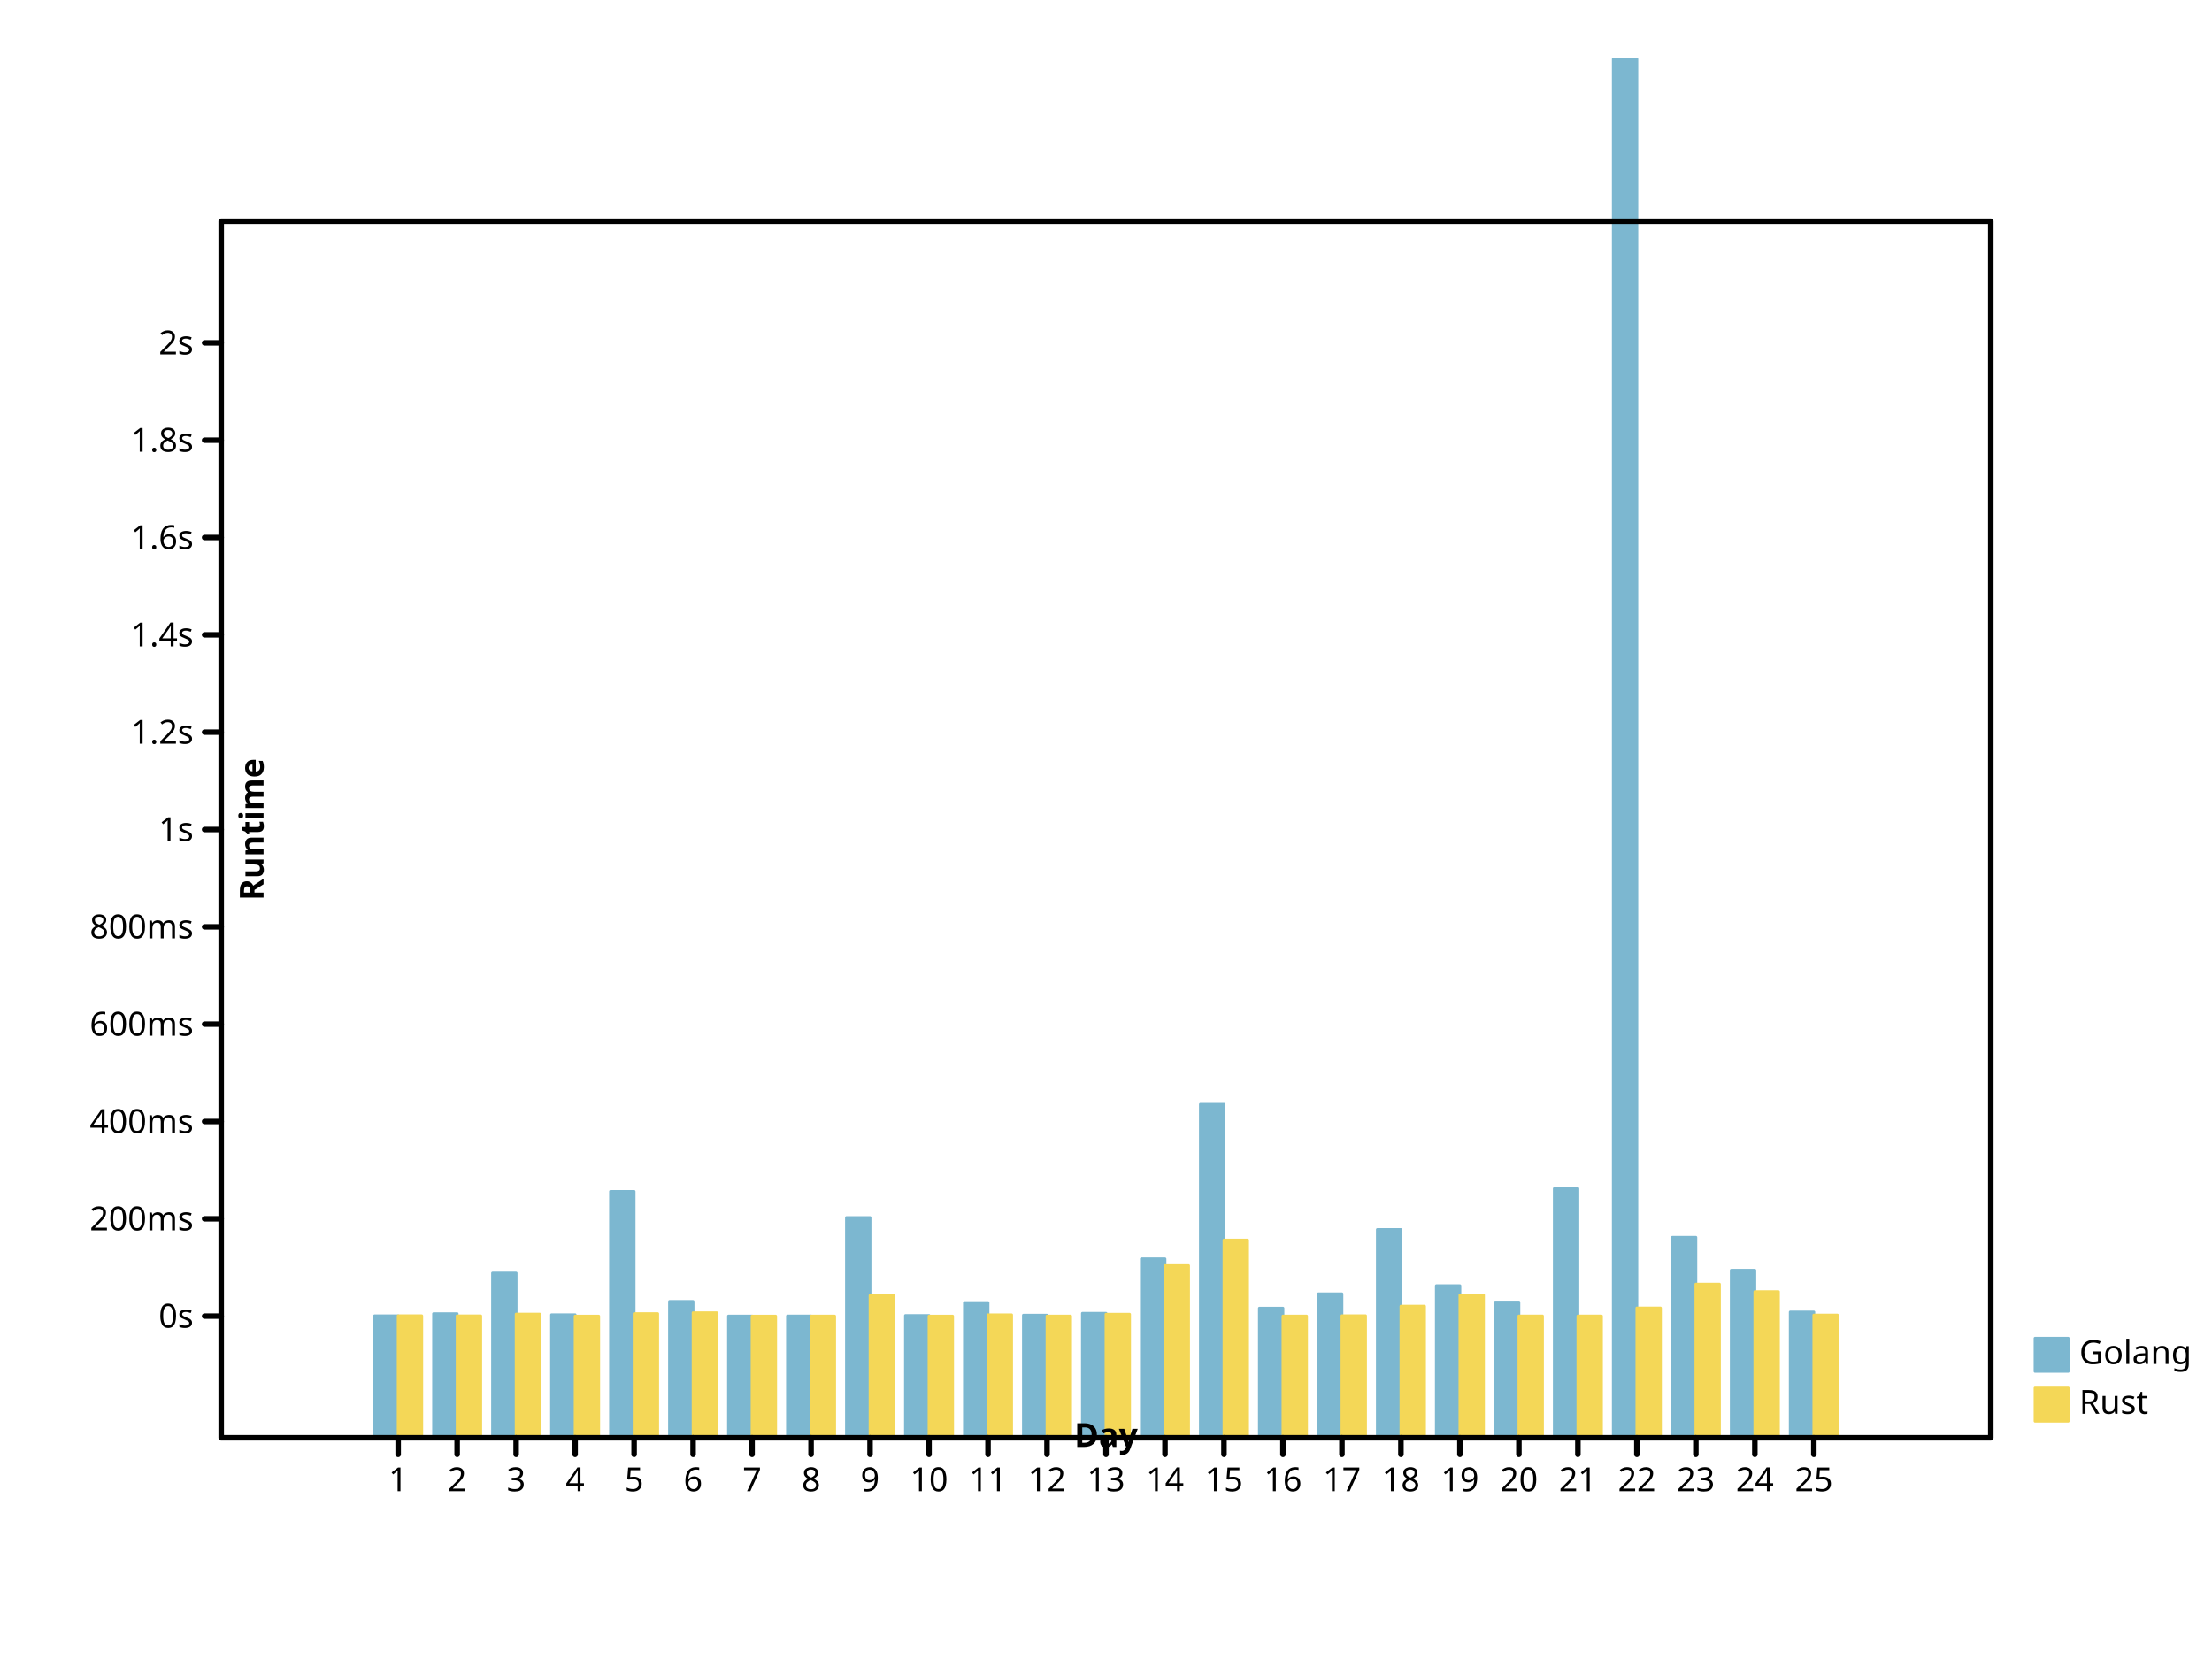
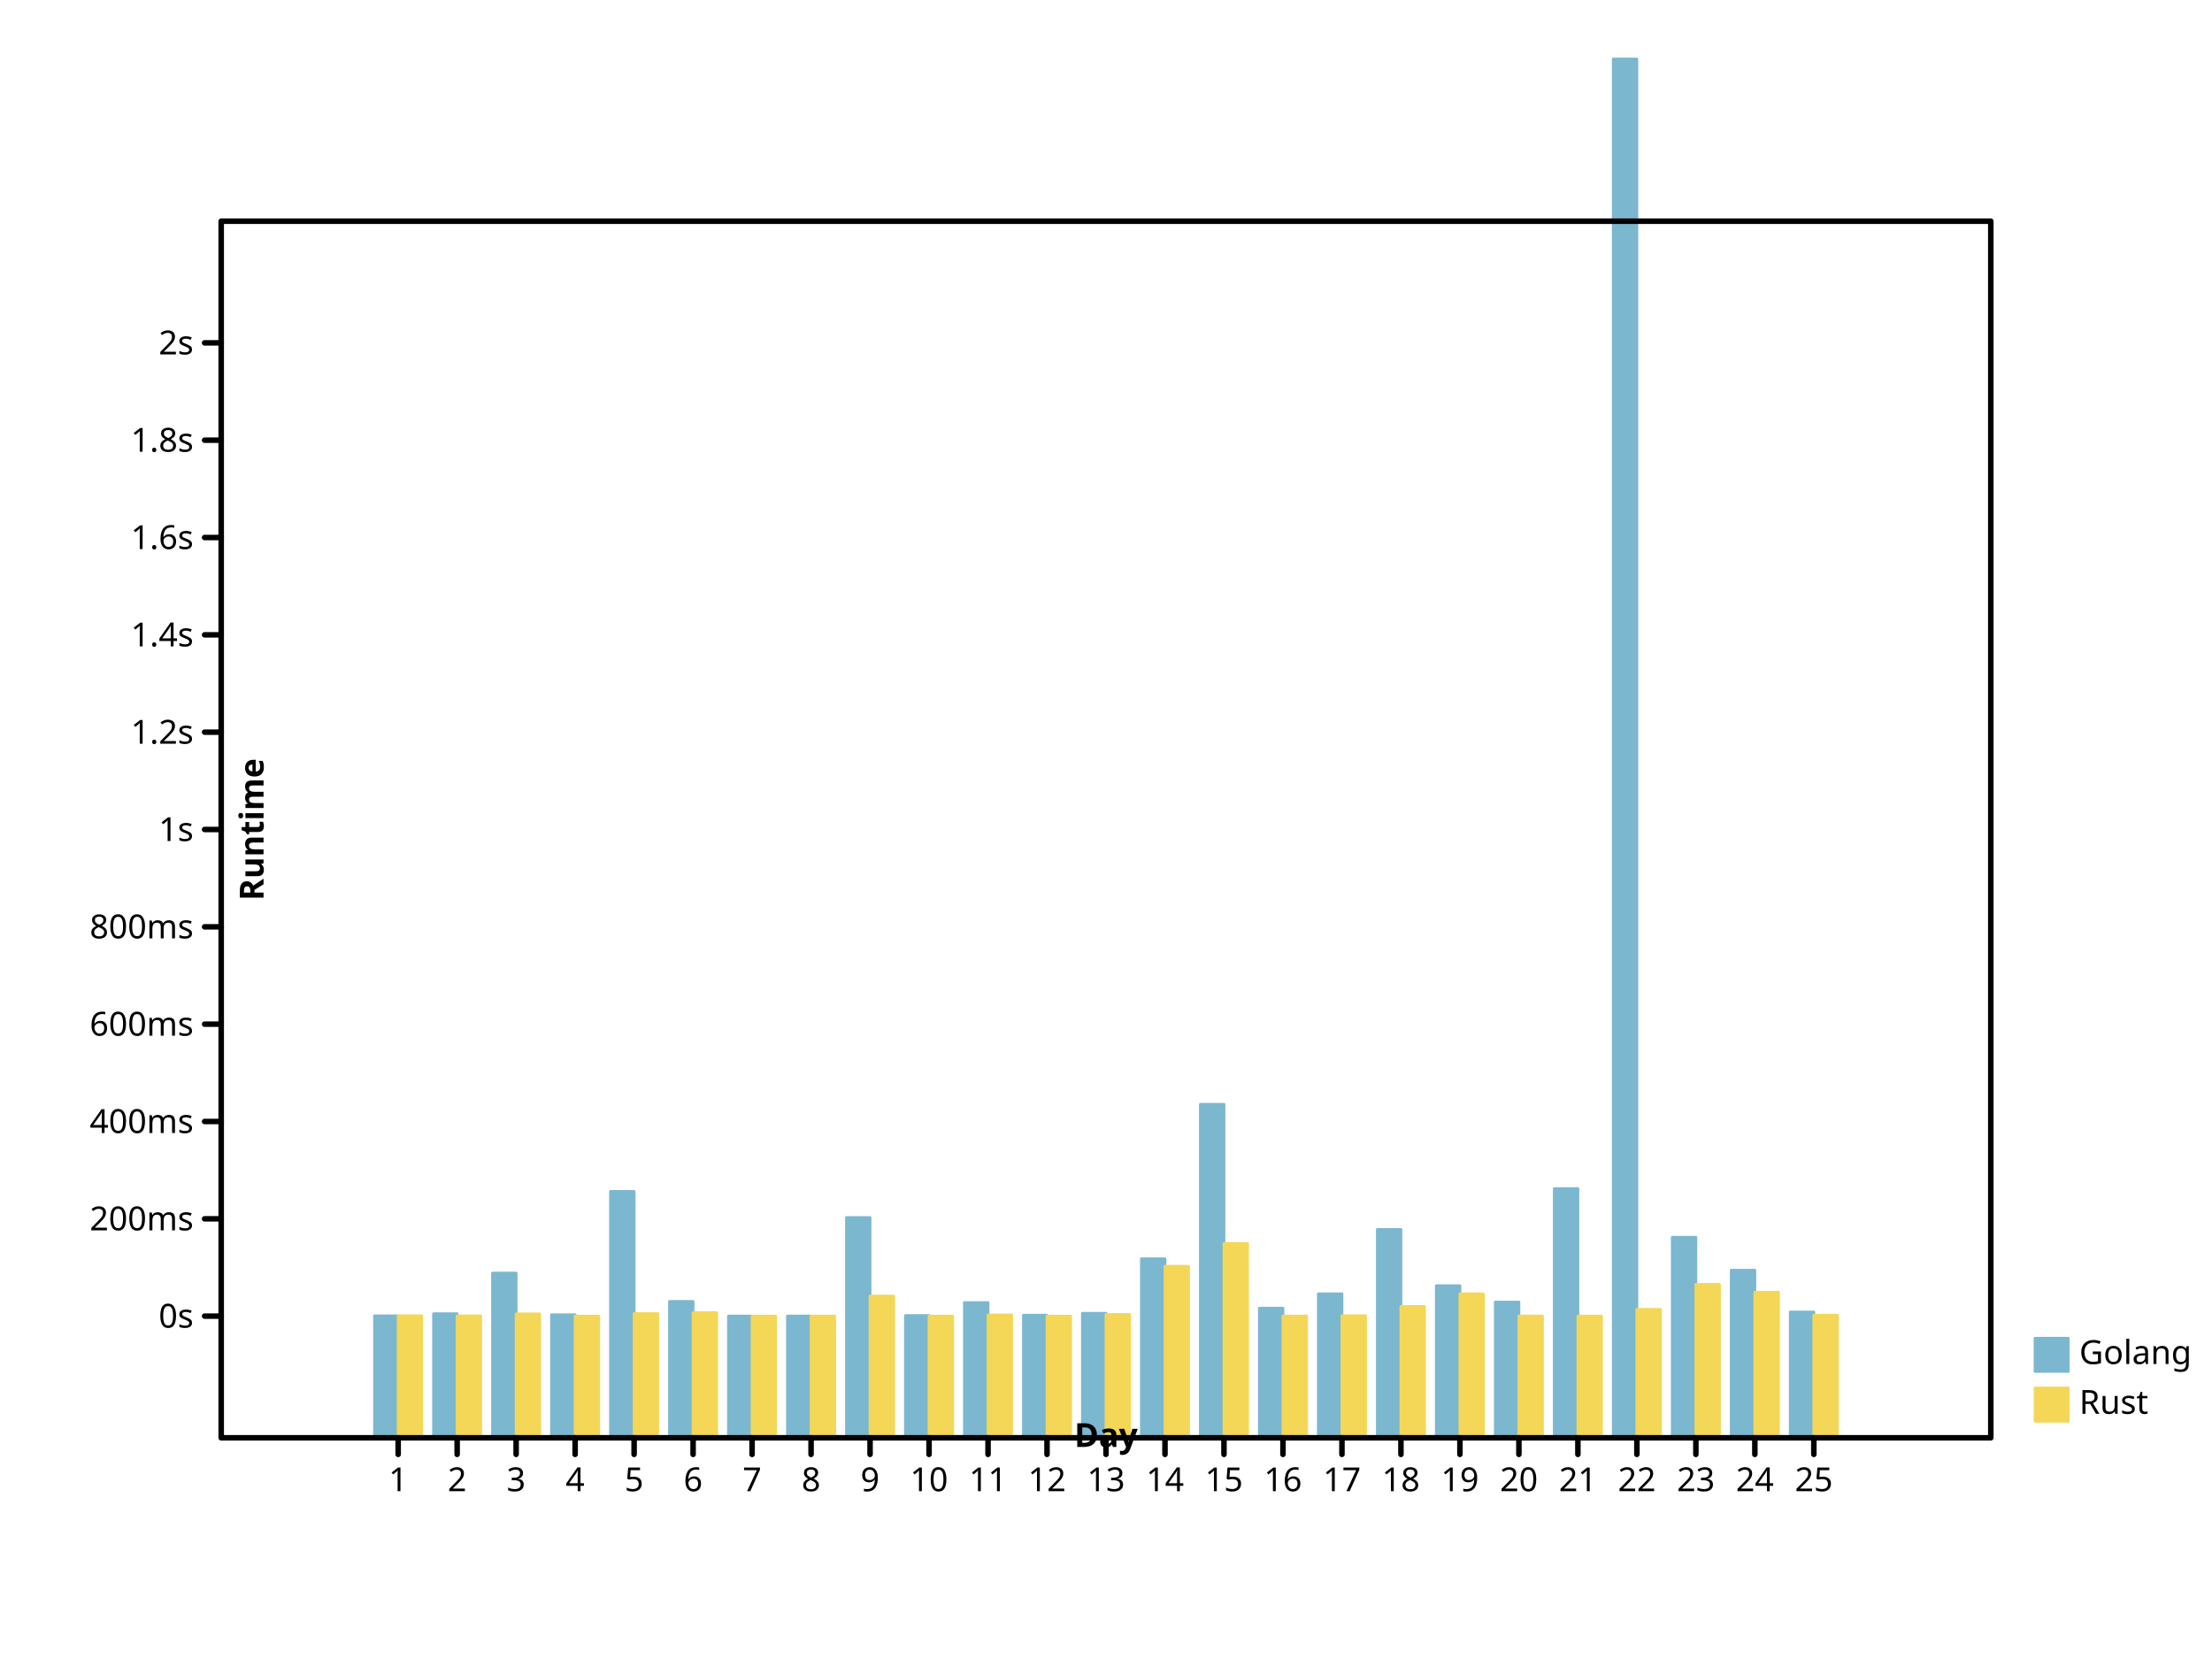
- <svg xmlns="http://www.w3.org/2000/svg" height="600" viewbox="0 0 800 600" preserveAspectRatio="xMidYMid meet" width="800">
+ <svg xmlns="http://www.w3.org/2000/svg" preserveAspectRatio="xMidYMid meet" width="800" height="600" viewbox="0 0 800 600">
  <defs>
    <marker id="circle" viewBox="0 0 10 10 " refX="5" refY="5" markerUnits="userSpaceOnUse" markerWidth="2%" markerHeight="2%">
-       <circle r="3" fill="none" stroke="black" cx="5" cy="5" />
+       <circle stroke="black" cx="5" cy="5" r="3" fill="none" />
    </marker>
-     <marker refX="5" refY="5" markerUnits="userSpaceOnUse" markerWidth="2%" markerHeight="2%" id="filled-circle" viewBox="0 0 10 10 ">
-       <circle r="3" fill="black" stroke="none" cx="5" cy="5" />
+     <marker refY="5" markerUnits="userSpaceOnUse" markerWidth="2%" markerHeight="2%" id="filled-circle" viewBox="0 0 10 10 " refX="5">
+       <circle fill="black" stroke="none" cx="5" cy="5" r="3" />
    </marker>
-     <marker markerHeight="2%" id="square" viewBox="0 0 10 10 " refX="5" refY="5" markerUnits="userSpaceOnUse" markerWidth="2%">
-       <rect fill="none" stroke="black" x="2" y="2" width="6" height="6" />
+     <marker id="square" viewBox="0 0 10 10 " refX="5" refY="5" markerUnits="userSpaceOnUse" markerWidth="2%" markerHeight="2%">
+       <rect stroke="black" x="2" y="2" width="6" height="6" fill="none" />
    </marker>
-     <marker refY="5" markerUnits="userSpaceOnUse" markerWidth="2%" markerHeight="2%" id="filled-square" viewBox="0 0 10 10 " refX="5">
-       <rect y="2" width="6" height="6" fill="black" stroke="none" x="2" />
+     <marker viewBox="0 0 10 10 " refX="5" refY="5" markerUnits="userSpaceOnUse" markerWidth="2%" markerHeight="2%" id="filled-square">
+       <rect height="6" fill="black" stroke="none" x="2" y="2" width="6" />
    </marker>
  </defs>
-   <g stroke="hsl(198, 47%, 65%)" stroke-width="1px" stroke-linecap="round" stroke-linejoin="round" transform="translate(80 520 )scale(1 -1 )" fill="hsl(198, 47%, 65%)">
-     <rect vector-effect="non-scaling-stroke" x="5.546667e+01" y="0" width="8.533333e+00" height="4.411344e+01" />
+   <g transform="translate(80 520 )scale(1 -1 )" fill="hsl(198, 47%, 65%)" stroke="hsl(198, 47%, 65%)" stroke-width="1px" stroke-linecap="round" stroke-linejoin="round">
+     <rect height="4.411344e+01" vector-effect="non-scaling-stroke" x="5.546667e+01" y="0" width="8.533333e+00" />
    <rect vector-effect="non-scaling-stroke" x="7.680000e+01" y="0" width="8.533333e+00" height="4.488668e+01" />
-     <rect width="8.533333e+00" height="5.956744e+01" vector-effect="non-scaling-stroke" x="9.813333e+01" y="0" />
-     <rect height="4.450090e+01" vector-effect="non-scaling-stroke" x="1.194667e+02" y="0" width="8.533333e+00" />
-     <rect vector-effect="non-scaling-stroke" x="1.408000e+02" y="0" width="8.533333e+00" height="8.910424e+01" />
-     <rect width="8.533333e+00" height="4.930535e+01" vector-effect="non-scaling-stroke" x="1.621333e+02" y="0" />
-     <rect width="8.533333e+00" height="4.403223e+01" vector-effect="non-scaling-stroke" x="1.834667e+02" y="0" />
-     <rect x="2.048000e+02" y="0" width="8.533333e+00" height="4.404383e+01" vector-effect="non-scaling-stroke" />
-     <rect vector-effect="non-scaling-stroke" x="2.261333e+02" y="0" width="8.533333e+00" height="7.965545e+01" />
-     <rect height="4.421793e+01" vector-effect="non-scaling-stroke" x="2.474667e+02" y="0" width="8.533333e+00" />
-     <rect vector-effect="non-scaling-stroke" x="2.688000e+02" y="0" width="8.533333e+00" height="4.889217e+01" />
+     <rect height="5.956744e+01" vector-effect="non-scaling-stroke" x="9.813333e+01" y="0" width="8.533333e+00" />
+     <rect vector-effect="non-scaling-stroke" x="1.194667e+02" y="0" width="8.533333e+00" height="4.450090e+01" />
+     <rect width="8.533333e+00" height="8.910424e+01" vector-effect="non-scaling-stroke" x="1.408000e+02" y="0" />
+     <rect vector-effect="non-scaling-stroke" x="1.621333e+02" y="0" width="8.533333e+00" height="4.930535e+01" />
+     <rect vector-effect="non-scaling-stroke" x="1.834667e+02" y="0" width="8.533333e+00" height="4.403223e+01" />
+     <rect width="8.533333e+00" height="4.404383e+01" vector-effect="non-scaling-stroke" x="2.048000e+02" y="0" />
+     <rect height="7.965545e+01" vector-effect="non-scaling-stroke" x="2.261333e+02" y="0" width="8.533333e+00" />
+     <rect vector-effect="non-scaling-stroke" x="2.474667e+02" y="0" width="8.533333e+00" height="4.421793e+01" />
+     <rect y="0" width="8.533333e+00" height="4.889217e+01" vector-effect="non-scaling-stroke" x="2.688000e+02" />
    <rect y="0" width="8.533333e+00" height="4.433675e+01" vector-effect="non-scaling-stroke" x="2.901333e+02" />
    <rect height="4.502286e+01" vector-effect="non-scaling-stroke" x="3.114667e+02" y="0" width="8.533333e+00" />
-     <rect x="3.328000e+02" y="0" width="8.533333e+00" height="6.472781e+01" vector-effect="non-scaling-stroke" />
-     <rect y="0" width="8.533333e+00" height="1.206203e+02" vector-effect="non-scaling-stroke" x="3.541333e+02" />
-     <rect height="4.688408e+01" vector-effect="non-scaling-stroke" x="3.754667e+02" y="0" width="8.533333e+00" />
-     <rect vector-effect="non-scaling-stroke" x="3.968000e+02" y="0" width="8.533333e+00" height="5.206799e+01" />
-     <rect y="0" width="8.533333e+00" height="7.533751e+01" vector-effect="non-scaling-stroke" x="4.181333e+02" />
-     <rect y="0" width="8.533333e+00" height="5.500452e+01" vector-effect="non-scaling-stroke" x="4.394667e+02" />
-     <rect width="8.533333e+00" height="4.908151e+01" vector-effect="non-scaling-stroke" x="4.608000e+02" y="0" />
-     <rect height="9.013012e+01" vector-effect="non-scaling-stroke" x="4.821333e+02" y="0" width="8.533333e+00" />
+     <rect y="0" width="8.533333e+00" height="6.472781e+01" vector-effect="non-scaling-stroke" x="3.328000e+02" />
+     <rect x="3.541333e+02" y="0" width="8.533333e+00" height="1.206203e+02" vector-effect="non-scaling-stroke" />
+     <rect y="0" width="8.533333e+00" height="4.688408e+01" vector-effect="non-scaling-stroke" x="3.754667e+02" />
+     <rect y="0" width="8.533333e+00" height="5.206799e+01" vector-effect="non-scaling-stroke" x="3.968000e+02" />
+     <rect x="4.181333e+02" y="0" width="8.533333e+00" height="7.533751e+01" vector-effect="non-scaling-stroke" />
+     <rect vector-effect="non-scaling-stroke" x="4.394667e+02" y="0" width="8.533333e+00" height="5.500452e+01" />
+     <rect y="0" width="8.533333e+00" height="4.908151e+01" vector-effect="non-scaling-stroke" x="4.608000e+02" />
+     <rect vector-effect="non-scaling-stroke" x="4.821333e+02" y="0" width="8.533333e+00" height="9.013012e+01" />
    <rect vector-effect="non-scaling-stroke" x="5.034667e+02" y="0" width="8.533333e+00" height="4.986591e+02" />
-     <rect vector-effect="non-scaling-stroke" x="5.248000e+02" y="0" width="8.533333e+00" height="7.252352e+01" />
-     <rect x="5.461333e+02" y="0" width="8.533333e+00" height="6.058916e+01" vector-effect="non-scaling-stroke" />
-     <rect y="0" width="8.533333e+00" height="4.549603e+01" vector-effect="non-scaling-stroke" x="5.674667e+02" />
+     <rect height="7.252352e+01" vector-effect="non-scaling-stroke" x="5.248000e+02" y="0" width="8.533333e+00" />
+     <rect y="0" width="8.533333e+00" height="6.058916e+01" vector-effect="non-scaling-stroke" x="5.461333e+02" />
+     <rect x="5.674667e+02" y="0" width="8.533333e+00" height="4.549603e+01" vector-effect="non-scaling-stroke" />
  </g>
-   <g stroke-linecap="round" stroke-linejoin="round" transform="translate(80 520 )scale(1 -1 )" fill="hsl(49, 88%, 65%)" stroke="hsl(49, 88%, 65%)" stroke-width="1px">
-     <rect y="0" width="8.533333e+00" height="4.412181e+01" vector-effect="non-scaling-stroke" x="64" />
-     <rect y="0" width="8.533333e+00" height="4.408610e+01" vector-effect="non-scaling-stroke" x="8.533333e+01" />
-     <rect vector-effect="non-scaling-stroke" x="1.066667e+02" y="0" width="8.533333e+00" height="4.473290e+01" />
-     <rect width="8.533333e+00" height="4.400193e+01" vector-effect="non-scaling-stroke" x="128" y="0" />
-     <rect width="8.533333e+00" height="4.489845e+01" vector-effect="non-scaling-stroke" x="1.493333e+02" y="0" />
-     <rect x="1.706667e+02" y="0" width="8.533333e+00" height="4.522680e+01" vector-effect="non-scaling-stroke" />
-     <rect vector-effect="non-scaling-stroke" x="192" y="0" width="8.533333e+00" height="4.400073e+01" />
-     <rect vector-effect="non-scaling-stroke" x="2.133333e+02" y="0" width="8.533333e+00" height="4.401247e+01" />
-     <rect height="5.147056e+01" vector-effect="non-scaling-stroke" x="2.346667e+02" y="0" width="8.533333e+00" />
-     <rect x="2.560000e+02" y="0" width="8.533333e+00" height="4.400101e+01" vector-effect="non-scaling-stroke" />
-     <rect y="0" width="8.533333e+00" height="4.447686e+01" vector-effect="non-scaling-stroke" x="2.773333e+02" />
-     <rect height="4.401192e+01" vector-effect="non-scaling-stroke" x="2.986667e+02" y="0" width="8.533333e+00" />
-     <rect y="0" width="8.533333e+00" height="4.468301e+01" vector-effect="non-scaling-stroke" x="320" />
-     <rect width="8.533333e+00" height="6.226844e+01" vector-effect="non-scaling-stroke" x="3.413333e+02" y="0" />
-     <rect vector-effect="non-scaling-stroke" x="3.626667e+02" y="0" width="8.533333e+00" height="7.151959e+01" />
-     <rect x="384" y="0" width="8.533333e+00" height="4.402382e+01" vector-effect="non-scaling-stroke" />
-     <rect height="4.414012e+01" vector-effect="non-scaling-stroke" x="4.053333e+02" y="0" width="8.533333e+00" />
-     <rect height="4.759905e+01" vector-effect="non-scaling-stroke" x="4.266667e+02" y="0" width="8.533333e+00" />
-     <rect height="5.164288e+01" vector-effect="non-scaling-stroke" x="448" y="0" width="8.533333e+00" />
-     <rect vector-effect="non-scaling-stroke" x="4.693333e+02" y="0" width="8.533333e+00" height="4.405158e+01" />
-     <rect height="4.403790e+01" vector-effect="non-scaling-stroke" x="4.906667e+02" y="0" width="8.533333e+00" />
-     <rect x="512" y="0" width="8.533333e+00" height="4.695420e+01" vector-effect="non-scaling-stroke" />
-     <rect width="8.533333e+00" height="5.556824e+01" vector-effect="non-scaling-stroke" x="5.333333e+02" y="0" />
-     <rect width="8.533333e+00" height="5.285052e+01" vector-effect="non-scaling-stroke" x="5.546667e+02" y="0" />
-     <rect vector-effect="non-scaling-stroke" x="576" y="0" width="8.533333e+00" height="4.438212e+01" />
+   <g stroke-width="1px" stroke-linecap="round" stroke-linejoin="round" transform="translate(80 520 )scale(1 -1 )" fill="hsl(49, 88%, 65%)" stroke="hsl(49, 88%, 65%)">
+     <rect vector-effect="non-scaling-stroke" x="64" y="0" width="8.533333e+00" height="4.412049e+01" />
+     <rect vector-effect="non-scaling-stroke" x="8.533333e+01" y="0" width="8.533333e+00" height="4.408069e+01" />
+     <rect width="8.533333e+00" height="4.480366e+01" vector-effect="non-scaling-stroke" x="1.066667e+02" y="0" />
+     <rect vector-effect="non-scaling-stroke" x="128" y="0" width="8.533333e+00" height="4.400138e+01" />
+     <rect width="8.533333e+00" height="4.491188e+01" vector-effect="non-scaling-stroke" x="1.493333e+02" y="0" />
+     <rect width="8.533333e+00" height="4.526658e+01" vector-effect="non-scaling-stroke" x="1.706667e+02" y="0" />
+     <rect y="0" width="8.533333e+00" height="4.400071e+01" vector-effect="non-scaling-stroke" x="192" />
+     <rect height="4.401271e+01" vector-effect="non-scaling-stroke" x="2.133333e+02" y="0" width="8.533333e+00" />
+     <rect width="8.533333e+00" height="5.126519e+01" vector-effect="non-scaling-stroke" x="2.346667e+02" y="0" />
+     <rect width="8.533333e+00" height="4.400106e+01" vector-effect="non-scaling-stroke" x="2.560000e+02" y="0" />
+     <rect vector-effect="non-scaling-stroke" x="2.773333e+02" y="0" width="8.533333e+00" height="4.443394e+01" />
+     <rect x="2.986667e+02" y="0" width="8.533333e+00" height="4.401113e+01" vector-effect="non-scaling-stroke" />
+     <rect vector-effect="non-scaling-stroke" x="320" y="0" width="8.533333e+00" height="4.458890e+01" />
+     <rect x="3.413333e+02" y="0" width="8.533333e+00" height="6.202717e+01" vector-effect="non-scaling-stroke" />
+     <rect y="0" width="8.533333e+00" height="7.028620e+01" vector-effect="non-scaling-stroke" x="3.626667e+02" />
+     <rect y="0" width="8.533333e+00" height="4.402381e+01" vector-effect="non-scaling-stroke" x="384" />
+     <rect height="4.414066e+01" vector-effect="non-scaling-stroke" x="4.053333e+02" y="0" width="8.533333e+00" />
+     <rect width="8.533333e+00" height="4.750379e+01" vector-effect="non-scaling-stroke" x="4.266667e+02" y="0" />
+     <rect height="5.208208e+01" vector-effect="non-scaling-stroke" x="448" y="0" width="8.533333e+00" />
+     <rect vector-effect="non-scaling-stroke" x="4.693333e+02" y="0" width="8.533333e+00" height="4.403650e+01" />
+     <rect vector-effect="non-scaling-stroke" x="4.906667e+02" y="0" width="8.533333e+00" height="4.402484e+01" />
+     <rect vector-effect="non-scaling-stroke" x="512" y="0" width="8.533333e+00" height="4.644030e+01" />
+     <rect vector-effect="non-scaling-stroke" x="5.333333e+02" y="0" width="8.533333e+00" height="5.547576e+01" />
+     <rect height="5.265991e+01" vector-effect="non-scaling-stroke" x="5.546667e+02" y="0" width="8.533333e+00" />
+     <rect x="576" y="0" width="8.533333e+00" height="4.433897e+01" vector-effect="non-scaling-stroke" />
  </g>
-   <g font-family="sans-serif" text-anchor="start" stroke-width="1px" stroke-linecap="round" stroke-linejoin="round" font-style="normal" font-weight="normal" dominant-baseline="hanging" fill="hsl(198, 47%, 65%)" stroke="hsl(198, 47%, 65%)" font-size="12px">
-     <rect y="484" width="12" height="12" vector-effect="non-scaling-stroke" x="736" />
-     <g stroke="black" fill="black">
+   <g text-anchor="start" stroke-width="1px" stroke-linecap="round" font-size="12px" stroke="hsl(198, 47%, 65%)" stroke-linejoin="round" font-style="normal" dominant-baseline="hanging" font-family="sans-serif" font-weight="normal" fill="hsl(198, 47%, 65%)">
+     <rect x="736" y="484" width="12" height="12" vector-effect="non-scaling-stroke" />
+     <g fill="black" stroke="black">
      <text stroke="none" vector-effect="non-scaling-stroke" x="752" y="484" dominant-baseline="hanging">Golang</text>
    </g>
-     <g stroke="hsl(49, 88%, 65%)" text-anchor="start" font-style="normal" font-weight="normal" dominant-baseline="hanging" stroke-linecap="round" stroke-linejoin="round" font-family="sans-serif" fill="hsl(49, 88%, 65%)" stroke-width="1px" font-size="12px">
-       <rect vector-effect="non-scaling-stroke" x="736" y="502" width="12" height="12" />
-       <g stroke="black" fill="black">
-         <text vector-effect="non-scaling-stroke" x="752" y="502" dominant-baseline="hanging" stroke="none">Rust</text>
-         <g stroke-width="2px" font-style="normal" stroke-linejoin="round" font-family="sans-serif" stroke-linecap="round" dominant-baseline="hanging" text-anchor="start" font-size="12px" font-weight="normal" fill="none">
-           <rect vector-effect="non-scaling-stroke" x="80" y="80" width="640" height="440" />
+     <g font-size="12px" font-style="normal" fill="hsl(49, 88%, 65%)" stroke-width="1px" stroke-linejoin="round" dominant-baseline="hanging" font-family="sans-serif" font-weight="normal" text-anchor="start" stroke="hsl(49, 88%, 65%)" stroke-linecap="round">
+       <rect height="12" vector-effect="non-scaling-stroke" x="736" y="502" width="12" />
+       <g fill="black" stroke="black">
+         <text x="752" y="502" dominant-baseline="hanging" stroke="none" vector-effect="non-scaling-stroke">Rust</text>
+         <g text-anchor="start" font-weight="normal" fill="none" stroke-linejoin="round" stroke-linecap="round" font-size="12px" font-style="normal" dominant-baseline="hanging" font-family="sans-serif" stroke-width="2px">
+           <rect width="640" height="440" vector-effect="non-scaling-stroke" x="80" y="80" />
        </g>
-         <g stroke-linejoin="round" font-family="sans-serif" font-weight="normal" dominant-baseline="hanging" fill="none" stroke="black" stroke-linecap="round" stroke-width="2px" font-size="12px" font-style="normal" text-anchor="start" transform="translate(80 520 )scale(1 -1 )">
-           <path d="M64,0 L64,-6 M8.533333e+01,0 L8.533333e+01,-6 M1.066667e+02,0 L1.066667e+02,-6 M128,0 L128,-6 M1.493333e+02,0 L1.493333e+02,-6 M1.706667e+02,0 L1.706667e+02,-6 M192,0 L192,-6 M2.133333e+02,0 L2.133333e+02,-6 M2.346667e+02,0 L2.346667e+02,-6 M256,0 L256,-6 M2.773333e+02,0 L2.773333e+02,-6 M2.986667e+02,0 L2.986667e+02,-6 M320,0 L320,-6 M3.413333e+02,0 L3.413333e+02,-6 M3.626667e+02,0 L3.626667e+02,-6 M384,0 L384,-6 M4.053333e+02,0 L4.053333e+02,-6 M4.266667e+02,0 L4.266667e+02,-6 M448,0 L448,-6 M4.693333e+02,0 L4.693333e+02,-6 M4.906667e+02,0 L4.906667e+02,-6 M512,0 L512,-6 M5.333333e+02,0 L5.333333e+02,-6 M5.546667e+02,0 L5.546667e+02,-6 M576,0 L576,-6 " vector-effect="non-scaling-stroke" />
+         <g fill="none" stroke="black" stroke-width="2px" font-size="12px" font-family="sans-serif" transform="translate(80 520 )scale(1 -1 )" text-anchor="start" stroke-linecap="round" stroke-linejoin="round" font-style="normal" dominant-baseline="hanging" font-weight="normal">
+           <path vector-effect="non-scaling-stroke" d="M64,0 L64,-6 M8.533333e+01,0 L8.533333e+01,-6 M1.066667e+02,0 L1.066667e+02,-6 M128,0 L128,-6 M1.493333e+02,0 L1.493333e+02,-6 M1.706667e+02,0 L1.706667e+02,-6 M192,0 L192,-6 M2.133333e+02,0 L2.133333e+02,-6 M2.346667e+02,0 L2.346667e+02,-6 M256,0 L256,-6 M2.773333e+02,0 L2.773333e+02,-6 M2.986667e+02,0 L2.986667e+02,-6 M320,0 L320,-6 M3.413333e+02,0 L3.413333e+02,-6 M3.626667e+02,0 L3.626667e+02,-6 M384,0 L384,-6 M4.053333e+02,0 L4.053333e+02,-6 M4.266667e+02,0 L4.266667e+02,-6 M448,0 L448,-6 M4.693333e+02,0 L4.693333e+02,-6 M4.906667e+02,0 L4.906667e+02,-6 M512,0 L512,-6 M5.333333e+02,0 L5.333333e+02,-6 M5.546667e+02,0 L5.546667e+02,-6 M576,0 L576,-6 " />
        </g>
-         <g stroke-linecap="round" stroke-width="2px" font-style="normal" transform="translate(80 520 )scale(1 1 )" font-size="12px" font-weight="normal" dominant-baseline="hanging" stroke="black" stroke-linejoin="round" font-family="sans-serif" text-anchor="middle" fill="black">
-           <text dominant-baseline="hanging" stroke="none" vector-effect="non-scaling-stroke" x="64" y="10">1</text>
+         <g stroke-linecap="round" stroke-linejoin="round" dominant-baseline="hanging" stroke="black" font-weight="normal" transform="translate(80 520 )scale(1 1 )" text-anchor="middle" fill="black" stroke-width="2px" font-size="12px" font-style="normal" font-family="sans-serif">
+           <text y="10" dominant-baseline="hanging" stroke="none" vector-effect="non-scaling-stroke" x="64">1</text>
          <text vector-effect="non-scaling-stroke" x="8.533333e+01" y="10" dominant-baseline="hanging" stroke="none">2</text>
-           <text x="1.066667e+02" y="10" dominant-baseline="hanging" stroke="none" vector-effect="non-scaling-stroke">3</text>
+           <text dominant-baseline="hanging" stroke="none" vector-effect="non-scaling-stroke" x="1.066667e+02" y="10">3</text>
          <text stroke="none" vector-effect="non-scaling-stroke" x="128" y="10" dominant-baseline="hanging">4</text>
-           <text stroke="none" vector-effect="non-scaling-stroke" x="1.493333e+02" y="10" dominant-baseline="hanging">5</text>
-           <text dominant-baseline="hanging" stroke="none" vector-effect="non-scaling-stroke" x="1.706667e+02" y="10">6</text>
+           <text x="1.493333e+02" y="10" dominant-baseline="hanging" stroke="none" vector-effect="non-scaling-stroke">5</text>
+           <text x="1.706667e+02" y="10" dominant-baseline="hanging" stroke="none" vector-effect="non-scaling-stroke">6</text>
          <text dominant-baseline="hanging" stroke="none" vector-effect="non-scaling-stroke" x="192" y="10">7</text>
-           <text y="10" dominant-baseline="hanging" stroke="none" vector-effect="non-scaling-stroke" x="2.133333e+02">8</text>
-           <text x="2.346667e+02" y="10" dominant-baseline="hanging" stroke="none" vector-effect="non-scaling-stroke">9</text>
-           <text stroke="none" vector-effect="non-scaling-stroke" x="256" y="10" dominant-baseline="hanging">10</text>
-           <text x="2.773333e+02" y="10" dominant-baseline="hanging" stroke="none" vector-effect="non-scaling-stroke">11</text>
-           <text stroke="none" vector-effect="non-scaling-stroke" x="2.986667e+02" y="10" dominant-baseline="hanging">12</text>
+           <text stroke="none" vector-effect="non-scaling-stroke" x="2.133333e+02" y="10" dominant-baseline="hanging">8</text>
+           <text y="10" dominant-baseline="hanging" stroke="none" vector-effect="non-scaling-stroke" x="2.346667e+02">9</text>
+           <text dominant-baseline="hanging" stroke="none" vector-effect="non-scaling-stroke" x="256" y="10">10</text>
+           <text y="10" dominant-baseline="hanging" stroke="none" vector-effect="non-scaling-stroke" x="2.773333e+02">11</text>
+           <text y="10" dominant-baseline="hanging" stroke="none" vector-effect="non-scaling-stroke" x="2.986667e+02">12</text>
          <text y="10" dominant-baseline="hanging" stroke="none" vector-effect="non-scaling-stroke" x="320">13</text>
-           <text stroke="none" vector-effect="non-scaling-stroke" x="3.413333e+02" y="10" dominant-baseline="hanging">14</text>
-           <text dominant-baseline="hanging" stroke="none" vector-effect="non-scaling-stroke" x="3.626667e+02" y="10">15</text>
-           <text vector-effect="non-scaling-stroke" x="384" y="10" dominant-baseline="hanging" stroke="none">16</text>
-           <text vector-effect="non-scaling-stroke" x="4.053333e+02" y="10" dominant-baseline="hanging" stroke="none">17</text>
+           <text x="3.413333e+02" y="10" dominant-baseline="hanging" stroke="none" vector-effect="non-scaling-stroke">14</text>
+           <text x="3.626667e+02" y="10" dominant-baseline="hanging" stroke="none" vector-effect="non-scaling-stroke">15</text>
+           <text stroke="none" vector-effect="non-scaling-stroke" x="384" y="10" dominant-baseline="hanging">16</text>
+           <text stroke="none" vector-effect="non-scaling-stroke" x="4.053333e+02" y="10" dominant-baseline="hanging">17</text>
          <text dominant-baseline="hanging" stroke="none" vector-effect="non-scaling-stroke" x="4.266667e+02" y="10">18</text>
          <text x="448" y="10" dominant-baseline="hanging" stroke="none" vector-effect="non-scaling-stroke">19</text>
-           <text dominant-baseline="hanging" stroke="none" vector-effect="non-scaling-stroke" x="4.693333e+02" y="10">20</text>
-           <text y="10" dominant-baseline="hanging" stroke="none" vector-effect="non-scaling-stroke" x="4.906667e+02">21</text>
+           <text y="10" dominant-baseline="hanging" stroke="none" vector-effect="non-scaling-stroke" x="4.693333e+02">20</text>
+           <text dominant-baseline="hanging" stroke="none" vector-effect="non-scaling-stroke" x="4.906667e+02" y="10">21</text>
          <text y="10" dominant-baseline="hanging" stroke="none" vector-effect="non-scaling-stroke" x="512">22</text>
-           <text x="5.333333e+02" y="10" dominant-baseline="hanging" stroke="none" vector-effect="non-scaling-stroke">23</text>
-           <text dominant-baseline="hanging" stroke="none" vector-effect="non-scaling-stroke" x="5.546667e+02" y="10">24</text>
-           <text y="10" dominant-baseline="hanging" stroke="none" vector-effect="non-scaling-stroke" x="576">25</text>
+           <text stroke="none" vector-effect="non-scaling-stroke" x="5.333333e+02" y="10" dominant-baseline="hanging">23</text>
+           <text stroke="none" vector-effect="non-scaling-stroke" x="5.546667e+02" y="10" dominant-baseline="hanging">24</text>
+           <text vector-effect="non-scaling-stroke" x="576" y="10" dominant-baseline="hanging" stroke="none">25</text>
        </g>
-         <g stroke-linecap="round" stroke-linejoin="round" stroke-width="2px" font-style="normal" font-weight="bold" stroke="black" font-family="sans-serif" text-anchor="middle" transform="translate(80 520 )scale(1 1 )rotate(0 0 0 )" fill="black" font-size="12px" dominant-baseline="baseline">
-           <text x="320" y="-6" dominant-baseline="baseline" stroke="none" vector-effect="non-scaling-stroke">Day</text>
+         <g font-size="12px" text-anchor="middle" stroke="black" stroke-width="2px" stroke-linecap="round" font-weight="bold" transform="translate(80 520 )scale(1 1 )rotate(0 0 0 )" font-style="normal" fill="black" stroke-linejoin="round" dominant-baseline="baseline" font-family="sans-serif">
+           <text stroke="none" vector-effect="non-scaling-stroke" x="320" y="-6" dominant-baseline="baseline">Day</text>
        </g>
-         <g dominant-baseline="baseline" font-size="12px" font-weight="bold" text-anchor="middle" transform="translate(80 520 )scale(1 -1 )" fill="black" stroke-width="2px" stroke="black" stroke-linecap="round" stroke-linejoin="round" font-family="sans-serif" font-style="normal">
+         <g text-anchor="middle" fill="black" stroke="black" stroke-width="2px" stroke-linejoin="round" font-family="sans-serif" transform="translate(80 520 )scale(1 -1 )" font-size="12px" font-style="normal" dominant-baseline="baseline" font-weight="bold" stroke-linecap="round">
          <path vector-effect="non-scaling-stroke" d="M0,44 L-6,44 M0,7.920000e+01 L-6,7.920000e+01 M0,1.144000e+02 L-6,1.144000e+02 M0,1.496000e+02 L-6,1.496000e+02 M0,1.848000e+02 L-6,1.848000e+02 M0,220 L-6,220 M0,2.552000e+02 L-6,2.552000e+02 M0,2.904000e+02 L-6,2.904000e+02 M0,3.256000e+02 L-6,3.256000e+02 M0,3.608000e+02 L-6,3.608000e+02 M0,396 L-6,396 " />
        </g>
-         <g font-family="sans-serif" stroke="black" font-style="normal" font-weight="normal" transform="translate(80 520 )scale(1 1 )" fill="black" stroke-linejoin="round" stroke-width="2px" font-size="12px" dominant-baseline="middle" stroke-linecap="round" text-anchor="end">
-           <text vector-effect="non-scaling-stroke" x="-10" y="-44" dominant-baseline="middle" stroke="none">0s</text>
-           <text stroke="none" vector-effect="non-scaling-stroke" x="-10" y="-7.920000e+01" dominant-baseline="middle">200ms</text>
-           <text dominant-baseline="middle" stroke="none" vector-effect="non-scaling-stroke" x="-10" y="-1.144000e+02">400ms</text>
-           <text x="-10" y="-1.496000e+02" dominant-baseline="middle" stroke="none" vector-effect="non-scaling-stroke">600ms</text>
-           <text dominant-baseline="middle" stroke="none" vector-effect="non-scaling-stroke" x="-10" y="-1.848000e+02">800ms</text>
+         <g stroke-linejoin="round" font-style="normal" dominant-baseline="middle" font-family="sans-serif" fill="black" stroke="black" stroke-linecap="round" text-anchor="end" font-weight="normal" transform="translate(80 520 )scale(1 1 )" stroke-width="2px" font-size="12px">
+           <text stroke="none" vector-effect="non-scaling-stroke" x="-10" y="-44" dominant-baseline="middle">0s</text>
+           <text dominant-baseline="middle" stroke="none" vector-effect="non-scaling-stroke" x="-10" y="-7.920000e+01">200ms</text>
+           <text vector-effect="non-scaling-stroke" x="-10" y="-1.144000e+02" dominant-baseline="middle" stroke="none">400ms</text>
+           <text y="-1.496000e+02" dominant-baseline="middle" stroke="none" vector-effect="non-scaling-stroke" x="-10">600ms</text>
+           <text x="-10" y="-1.848000e+02" dominant-baseline="middle" stroke="none" vector-effect="non-scaling-stroke">800ms</text>
          <text vector-effect="non-scaling-stroke" x="-10" y="-220" dominant-baseline="middle" stroke="none">1s</text>
          <text stroke="none" vector-effect="non-scaling-stroke" x="-10" y="-2.552000e+02" dominant-baseline="middle">1.2s</text>
-           <text x="-10" y="-2.904000e+02" dominant-baseline="middle" stroke="none" vector-effect="non-scaling-stroke">1.4s</text>
+           <text y="-2.904000e+02" dominant-baseline="middle" stroke="none" vector-effect="non-scaling-stroke" x="-10">1.4s</text>
          <text stroke="none" vector-effect="non-scaling-stroke" x="-10" y="-3.256000e+02" dominant-baseline="middle">1.6s</text>
-           <text stroke="none" vector-effect="non-scaling-stroke" x="-10" y="-3.608000e+02" dominant-baseline="middle">1.8s</text>
-           <text stroke="none" vector-effect="non-scaling-stroke" x="-10" y="-396" dominant-baseline="middle">2s</text>
+           <text x="-10" y="-3.608000e+02" dominant-baseline="middle" stroke="none" vector-effect="non-scaling-stroke">1.8s</text>
+           <text dominant-baseline="middle" stroke="none" vector-effect="non-scaling-stroke" x="-10" y="-396">2s</text>
        </g>
-         <g stroke-linejoin="round" stroke="black" stroke-width="2px" transform="translate(80 520 )scale(1 1 )rotate(-90 0 0 )" stroke-linecap="round" dominant-baseline="hanging" fill="black" font-family="sans-serif" text-anchor="middle" font-size="12px" font-style="normal" font-weight="bold">
+         <g stroke-linejoin="round" font-style="normal" fill="black" stroke="black" dominant-baseline="hanging" transform="translate(80 520 )scale(1 1 )rotate(-90 0 0 )" font-family="sans-serif" stroke-linecap="round" font-size="12px" text-anchor="middle" font-weight="bold" stroke-width="2px">
          <text x="220" y="6" dominant-baseline="hanging" stroke="none" vector-effect="non-scaling-stroke">Runtime</text>
        </g>
      </g>
    </g>
  </g>
</svg>
